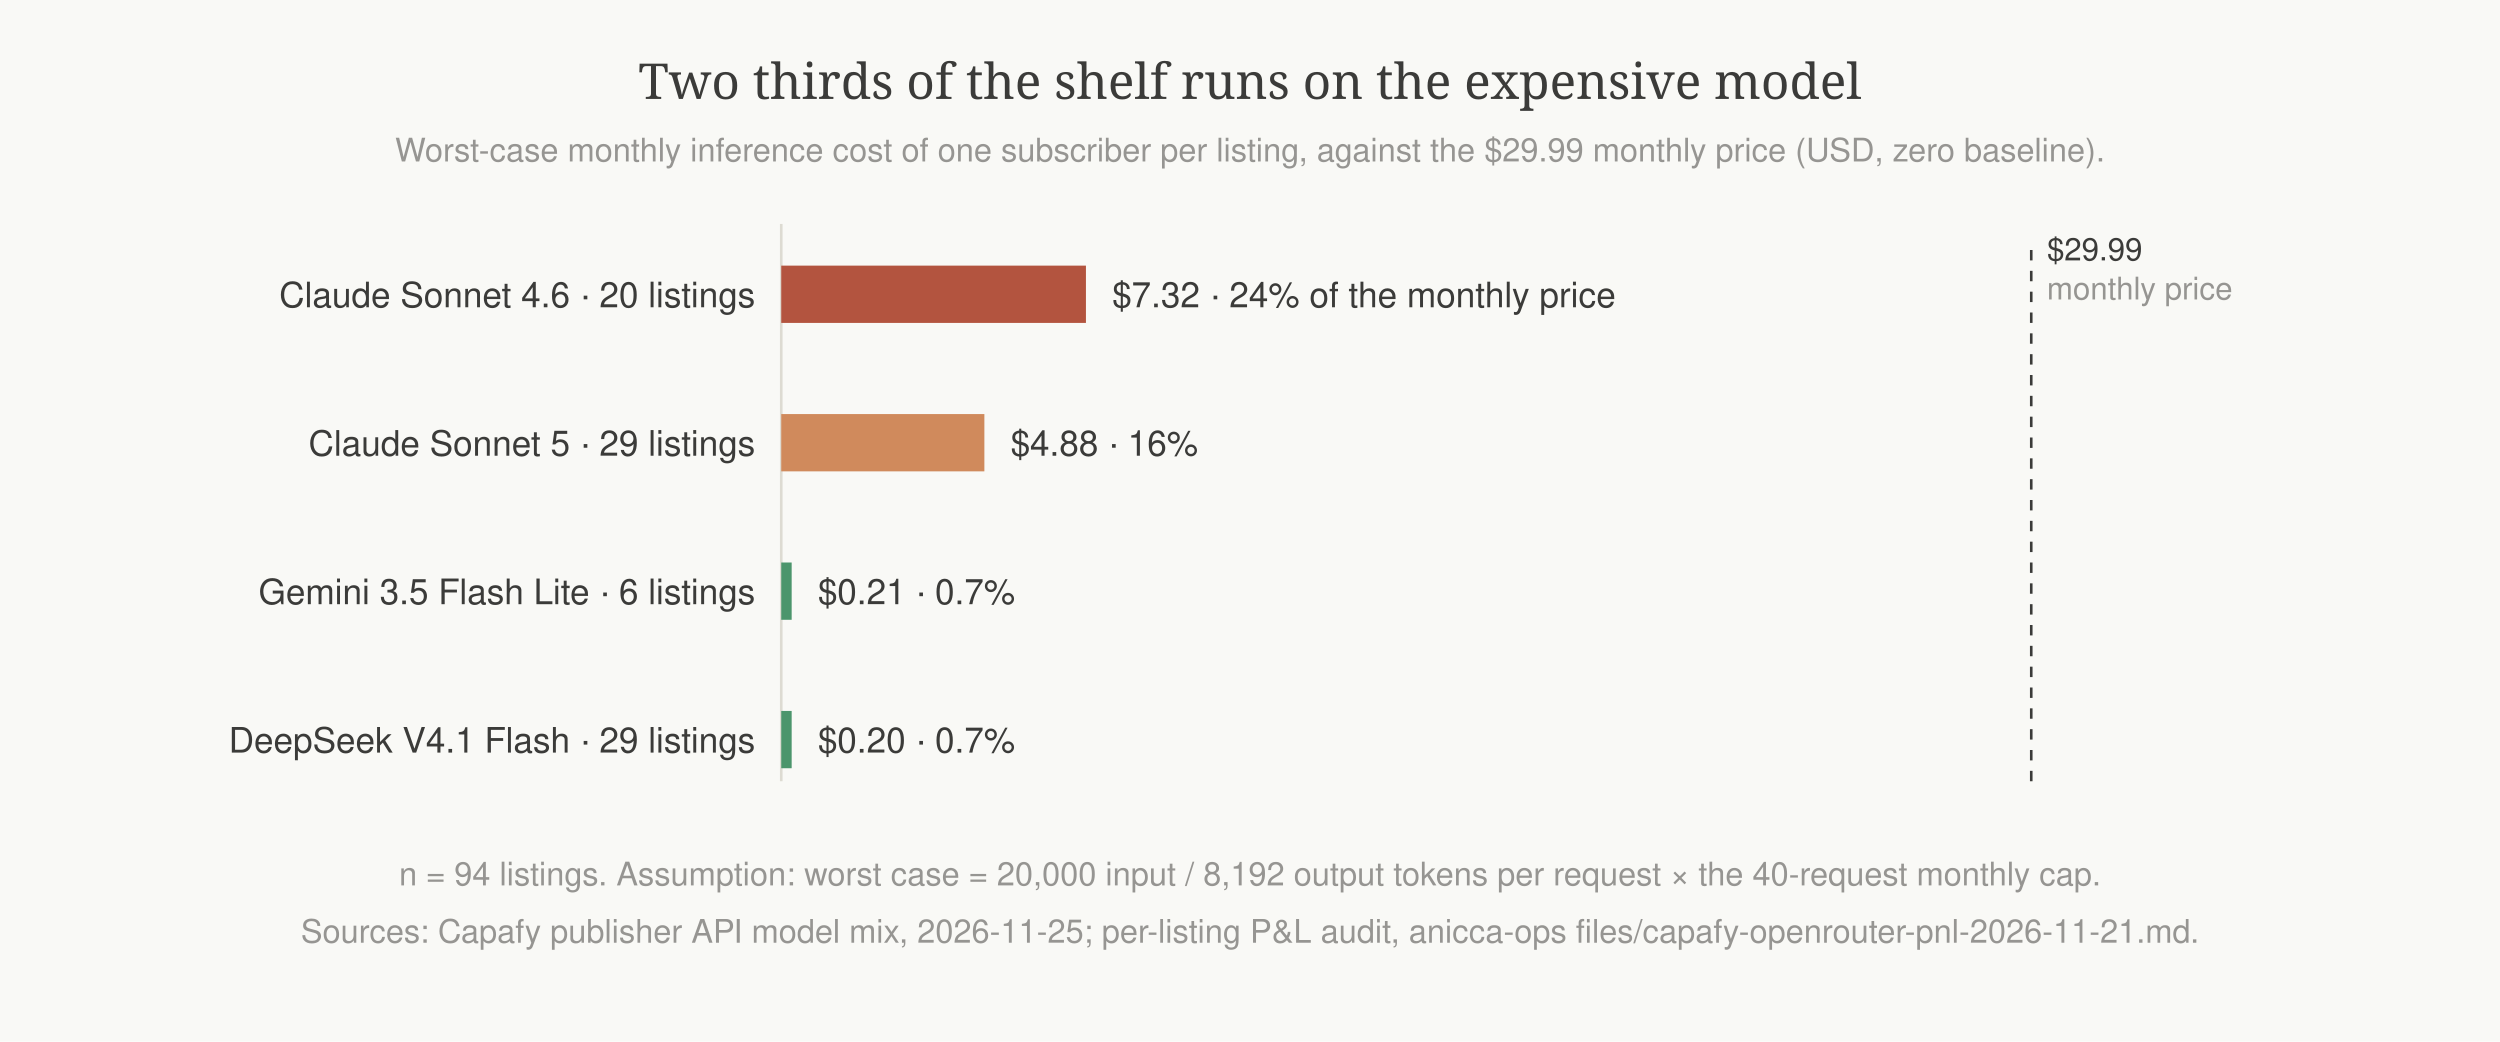
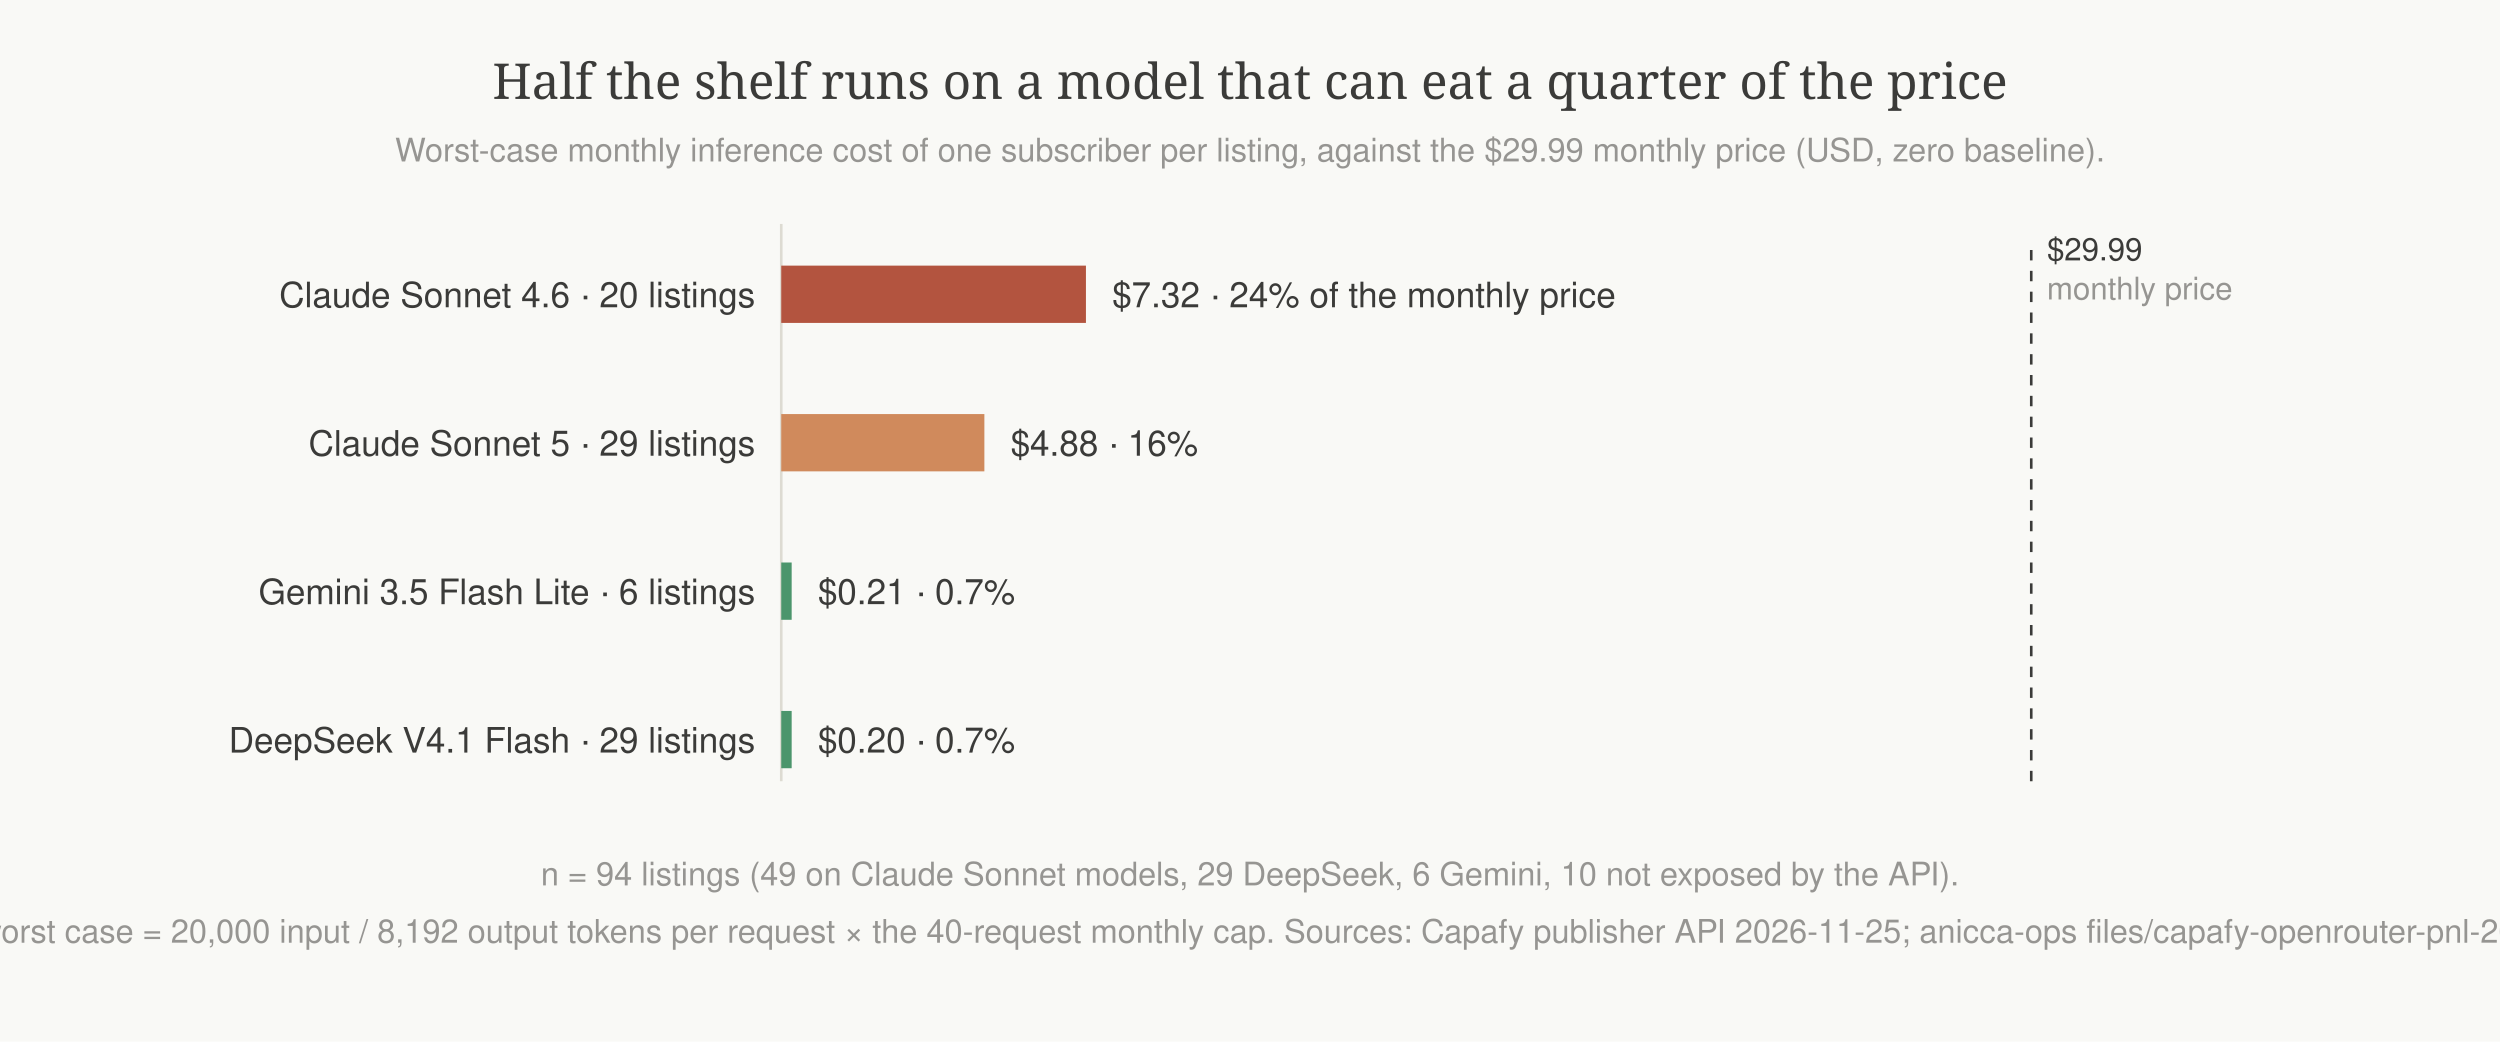
<svg xmlns="http://www.w3.org/2000/svg" viewBox="0 0 960 400" role="img">
  <rect width="960" height="400" fill="#F9F9F6" />
-   <text x="480" y="38" text-anchor="middle" fill="#3B3B39" font-family="Georgia, serif" font-size="19">Two thirds of the shelf runs on the expensive model</text>
+   <text x="480" y="38" text-anchor="middle" fill="#3B3B39" font-family="Georgia, serif" font-size="19">Half the shelf runs on a model that can eat a quarter of the price</text>
  <text x="480" y="62" text-anchor="middle" fill="#969592" font-family="-apple-system, Helvetica, Arial, sans-serif" font-size="12.5">Worst-case monthly inference cost of one subscriber per listing, against the $29.99 monthly price (USD, zero baseline).</text>
  <line x1="300" y1="86" x2="300" y2="300" stroke="#DDDBD2" stroke-width="1" />
  <text x="290" y="118" text-anchor="end" fill="#3B3B39" font-family="-apple-system, Helvetica, Arial, sans-serif" font-size="13.5">Claude Sonnet 4.6 · 20 listings</text>
  <rect x="300" y="102" width="117" height="22" fill="#B3543F" />
  <text x="427" y="118" fill="#3B3B39" font-family="-apple-system, Helvetica, Arial, sans-serif" font-size="13.5">$7.32 · 24% of the monthly price</text>
  <text x="290" y="175" text-anchor="end" fill="#3B3B39" font-family="-apple-system, Helvetica, Arial, sans-serif" font-size="13.5">Claude Sonnet 5 · 29 listings</text>
  <rect x="300" y="159" width="78" height="22" fill="#D08A5C" />
  <text x="388" y="175" fill="#3B3B39" font-family="-apple-system, Helvetica, Arial, sans-serif" font-size="13.5">$4.88 · 16%</text>
  <text x="290" y="232" text-anchor="end" fill="#3B3B39" font-family="-apple-system, Helvetica, Arial, sans-serif" font-size="13.5">Gemini 3.5 Flash Lite · 6 listings</text>
  <rect x="300" y="216" width="4" height="22" fill="#4C956C" />
  <text x="314" y="232" fill="#3B3B39" font-family="-apple-system, Helvetica, Arial, sans-serif" font-size="13.5">$0.21 · 0.7%</text>
  <text x="290" y="289" text-anchor="end" fill="#3B3B39" font-family="-apple-system, Helvetica, Arial, sans-serif" font-size="13.5">DeepSeek V4.1 Flash · 29 listings</text>
  <rect x="300" y="273" width="4" height="22" fill="#4C956C" />
  <text x="314" y="289" fill="#3B3B39" font-family="-apple-system, Helvetica, Arial, sans-serif" font-size="13.5">$0.20 · 0.7%</text>
  <line x1="780" y1="96" x2="780" y2="300" stroke="#3B3B39" stroke-width="1" stroke-dasharray="4 4" />
  <text x="786" y="100" fill="#3B3B39" font-family="-apple-system, Helvetica, Arial, sans-serif" font-size="12">$29.99</text>
  <text x="786" y="115" fill="#969592" font-family="-apple-system, Helvetica, Arial, sans-serif" font-size="12">monthly price</text>
-   <text x="480" y="340" text-anchor="middle" fill="#969592" font-family="-apple-system, Helvetica, Arial, sans-serif" font-size="12.5">n = 94 listings. Assumption: worst case = 20,000 input / 8,192 output tokens per request × the 40-request monthly cap.</text>
-   <text x="480" y="362" text-anchor="middle" fill="#969592" font-family="-apple-system, Helvetica, Arial, sans-serif" font-size="12.5">Sources: Capafy publisher API model mix, 2026-11-25; per-listing P&amp;L audit, anicca-ops files/capafy-openrouter-pnl-2026-11-21.md.</text>
+   <text x="480" y="340" text-anchor="middle" fill="#969592" font-family="-apple-system, Helvetica, Arial, sans-serif" font-size="12.5">n = 94 listings (49 on Claude Sonnet models, 29 DeepSeek, 6 Gemini, 10 not exposed by the API).</text>
+   <text x="480" y="362" text-anchor="middle" fill="#969592" font-family="-apple-system, Helvetica, Arial, sans-serif" font-size="12.5">Assumption: worst case = 20,000 input / 8,192 output tokens per request × the 40-request monthly cap. Sources: Capafy publisher API 2026-11-25; anicca-ops files/capafy-openrouter-pnl-2026-11-21.md.</text>
</svg>
